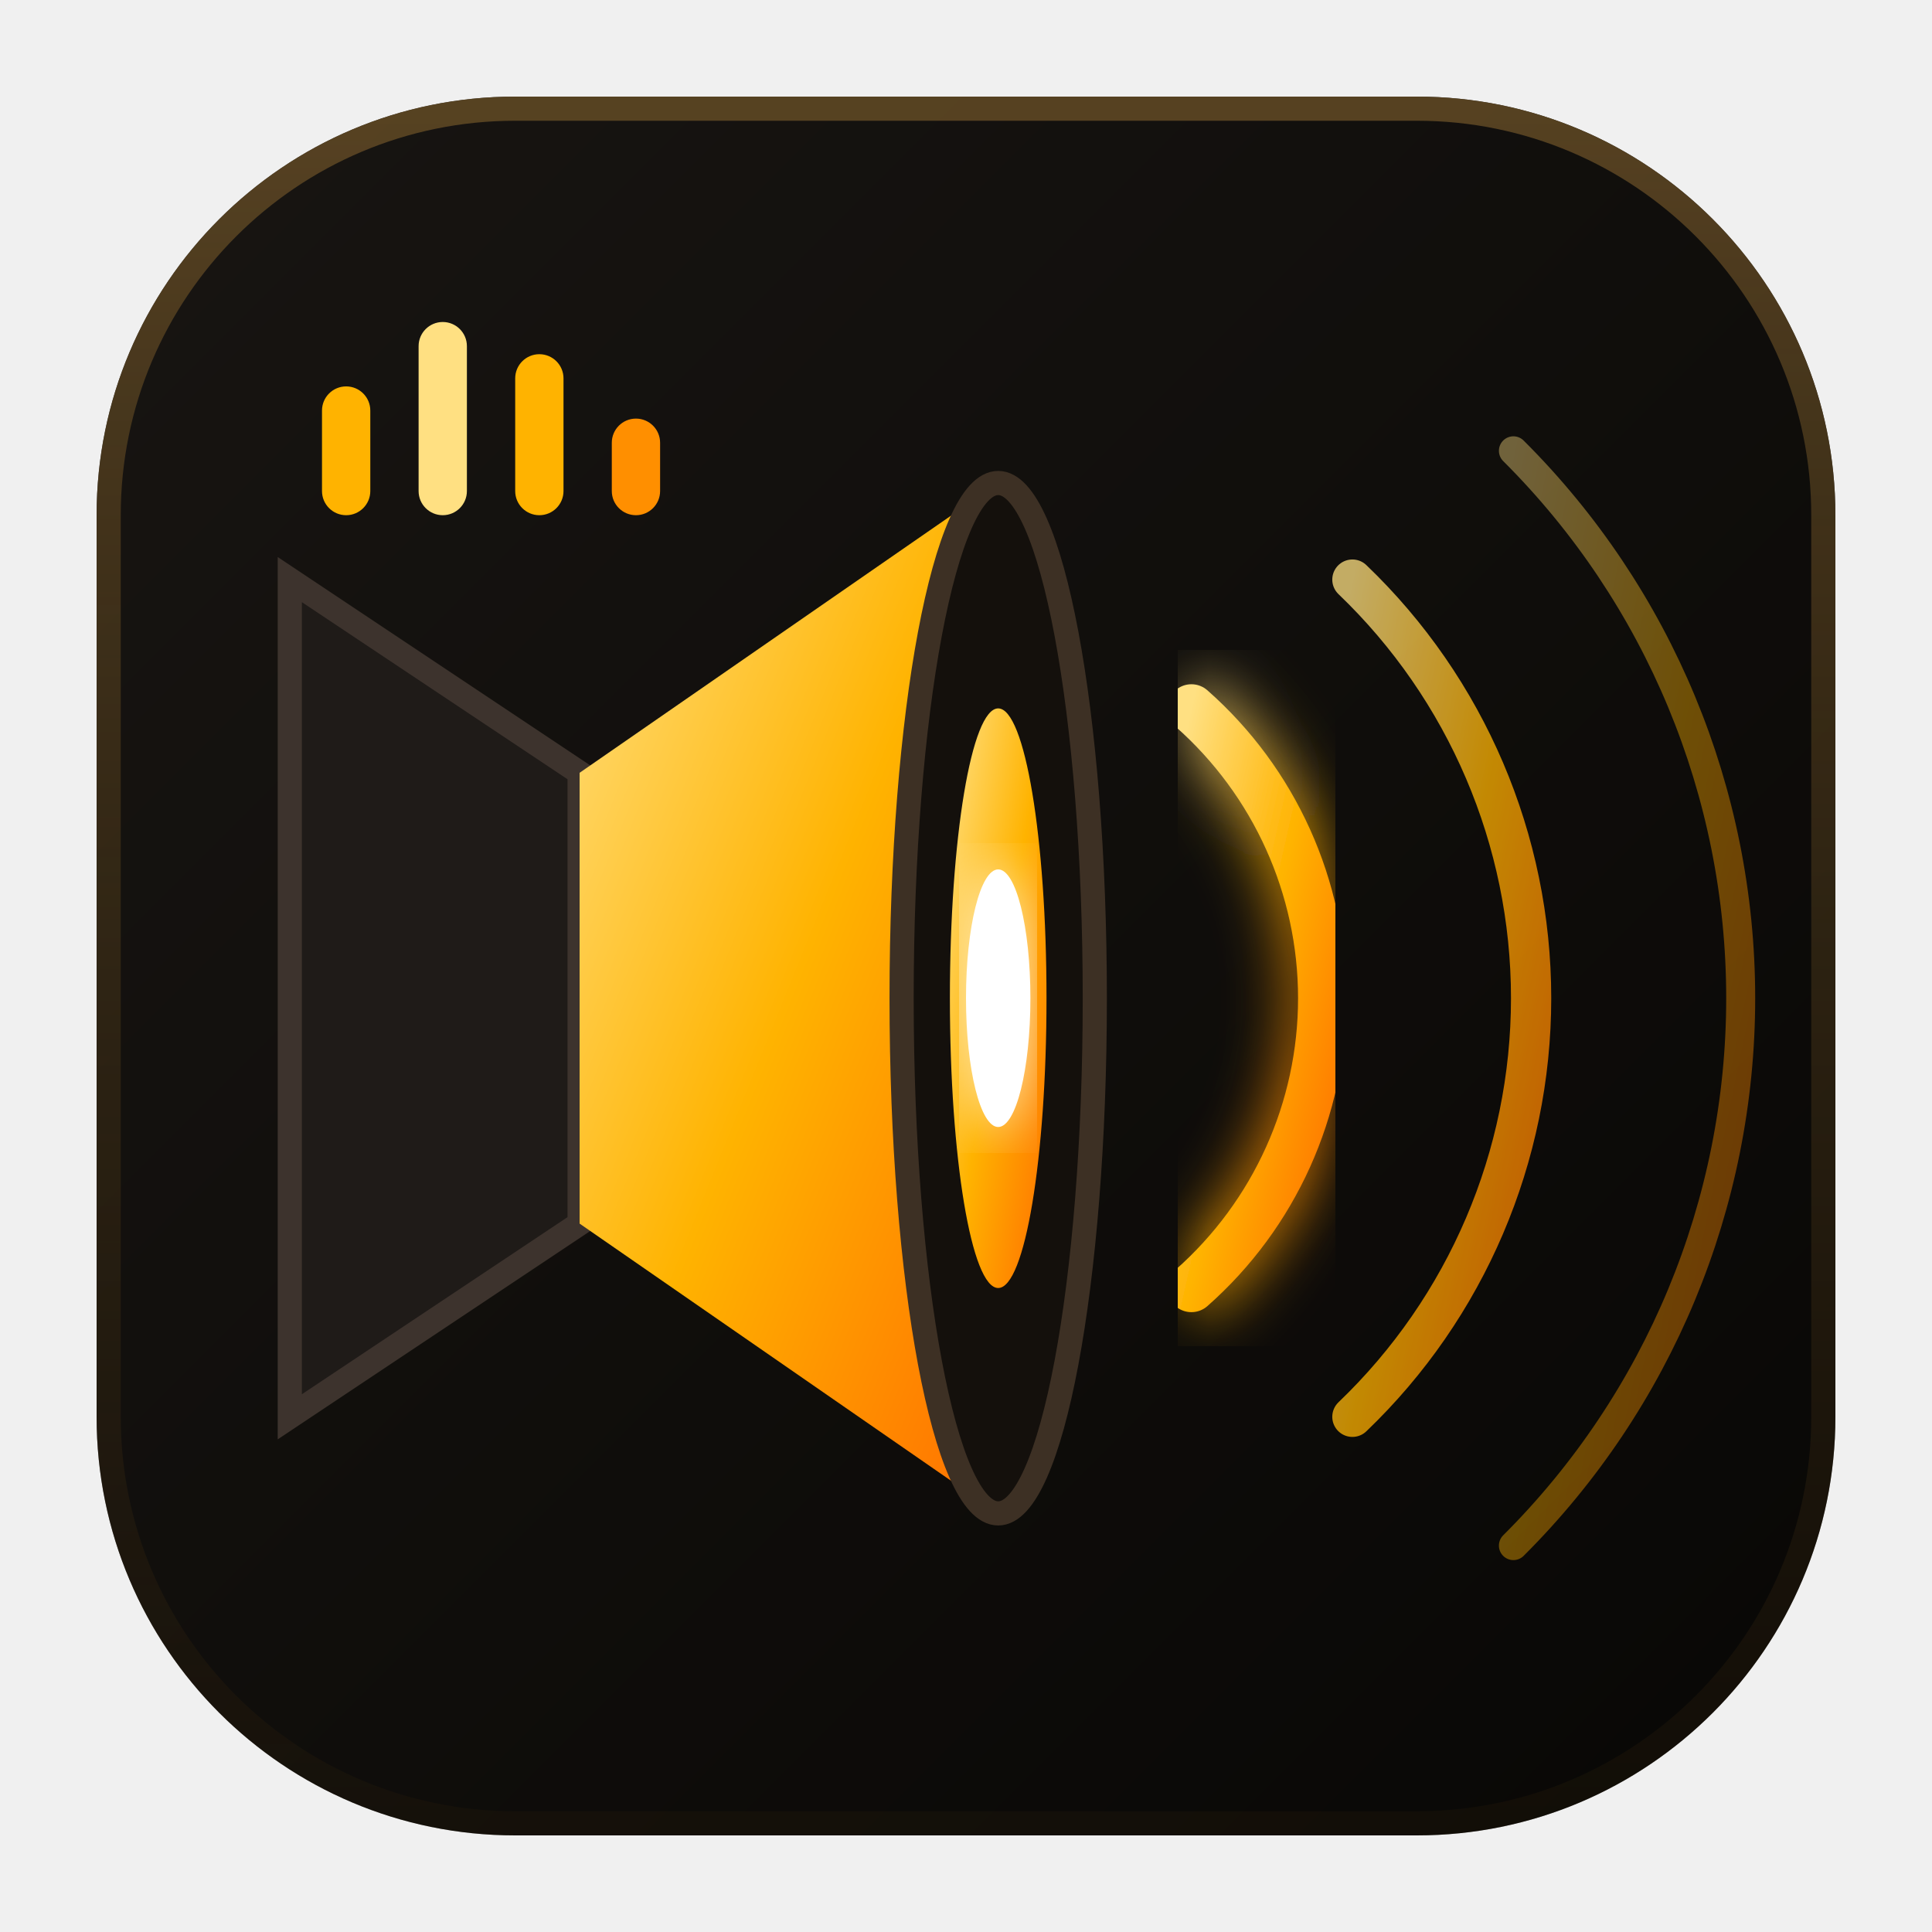
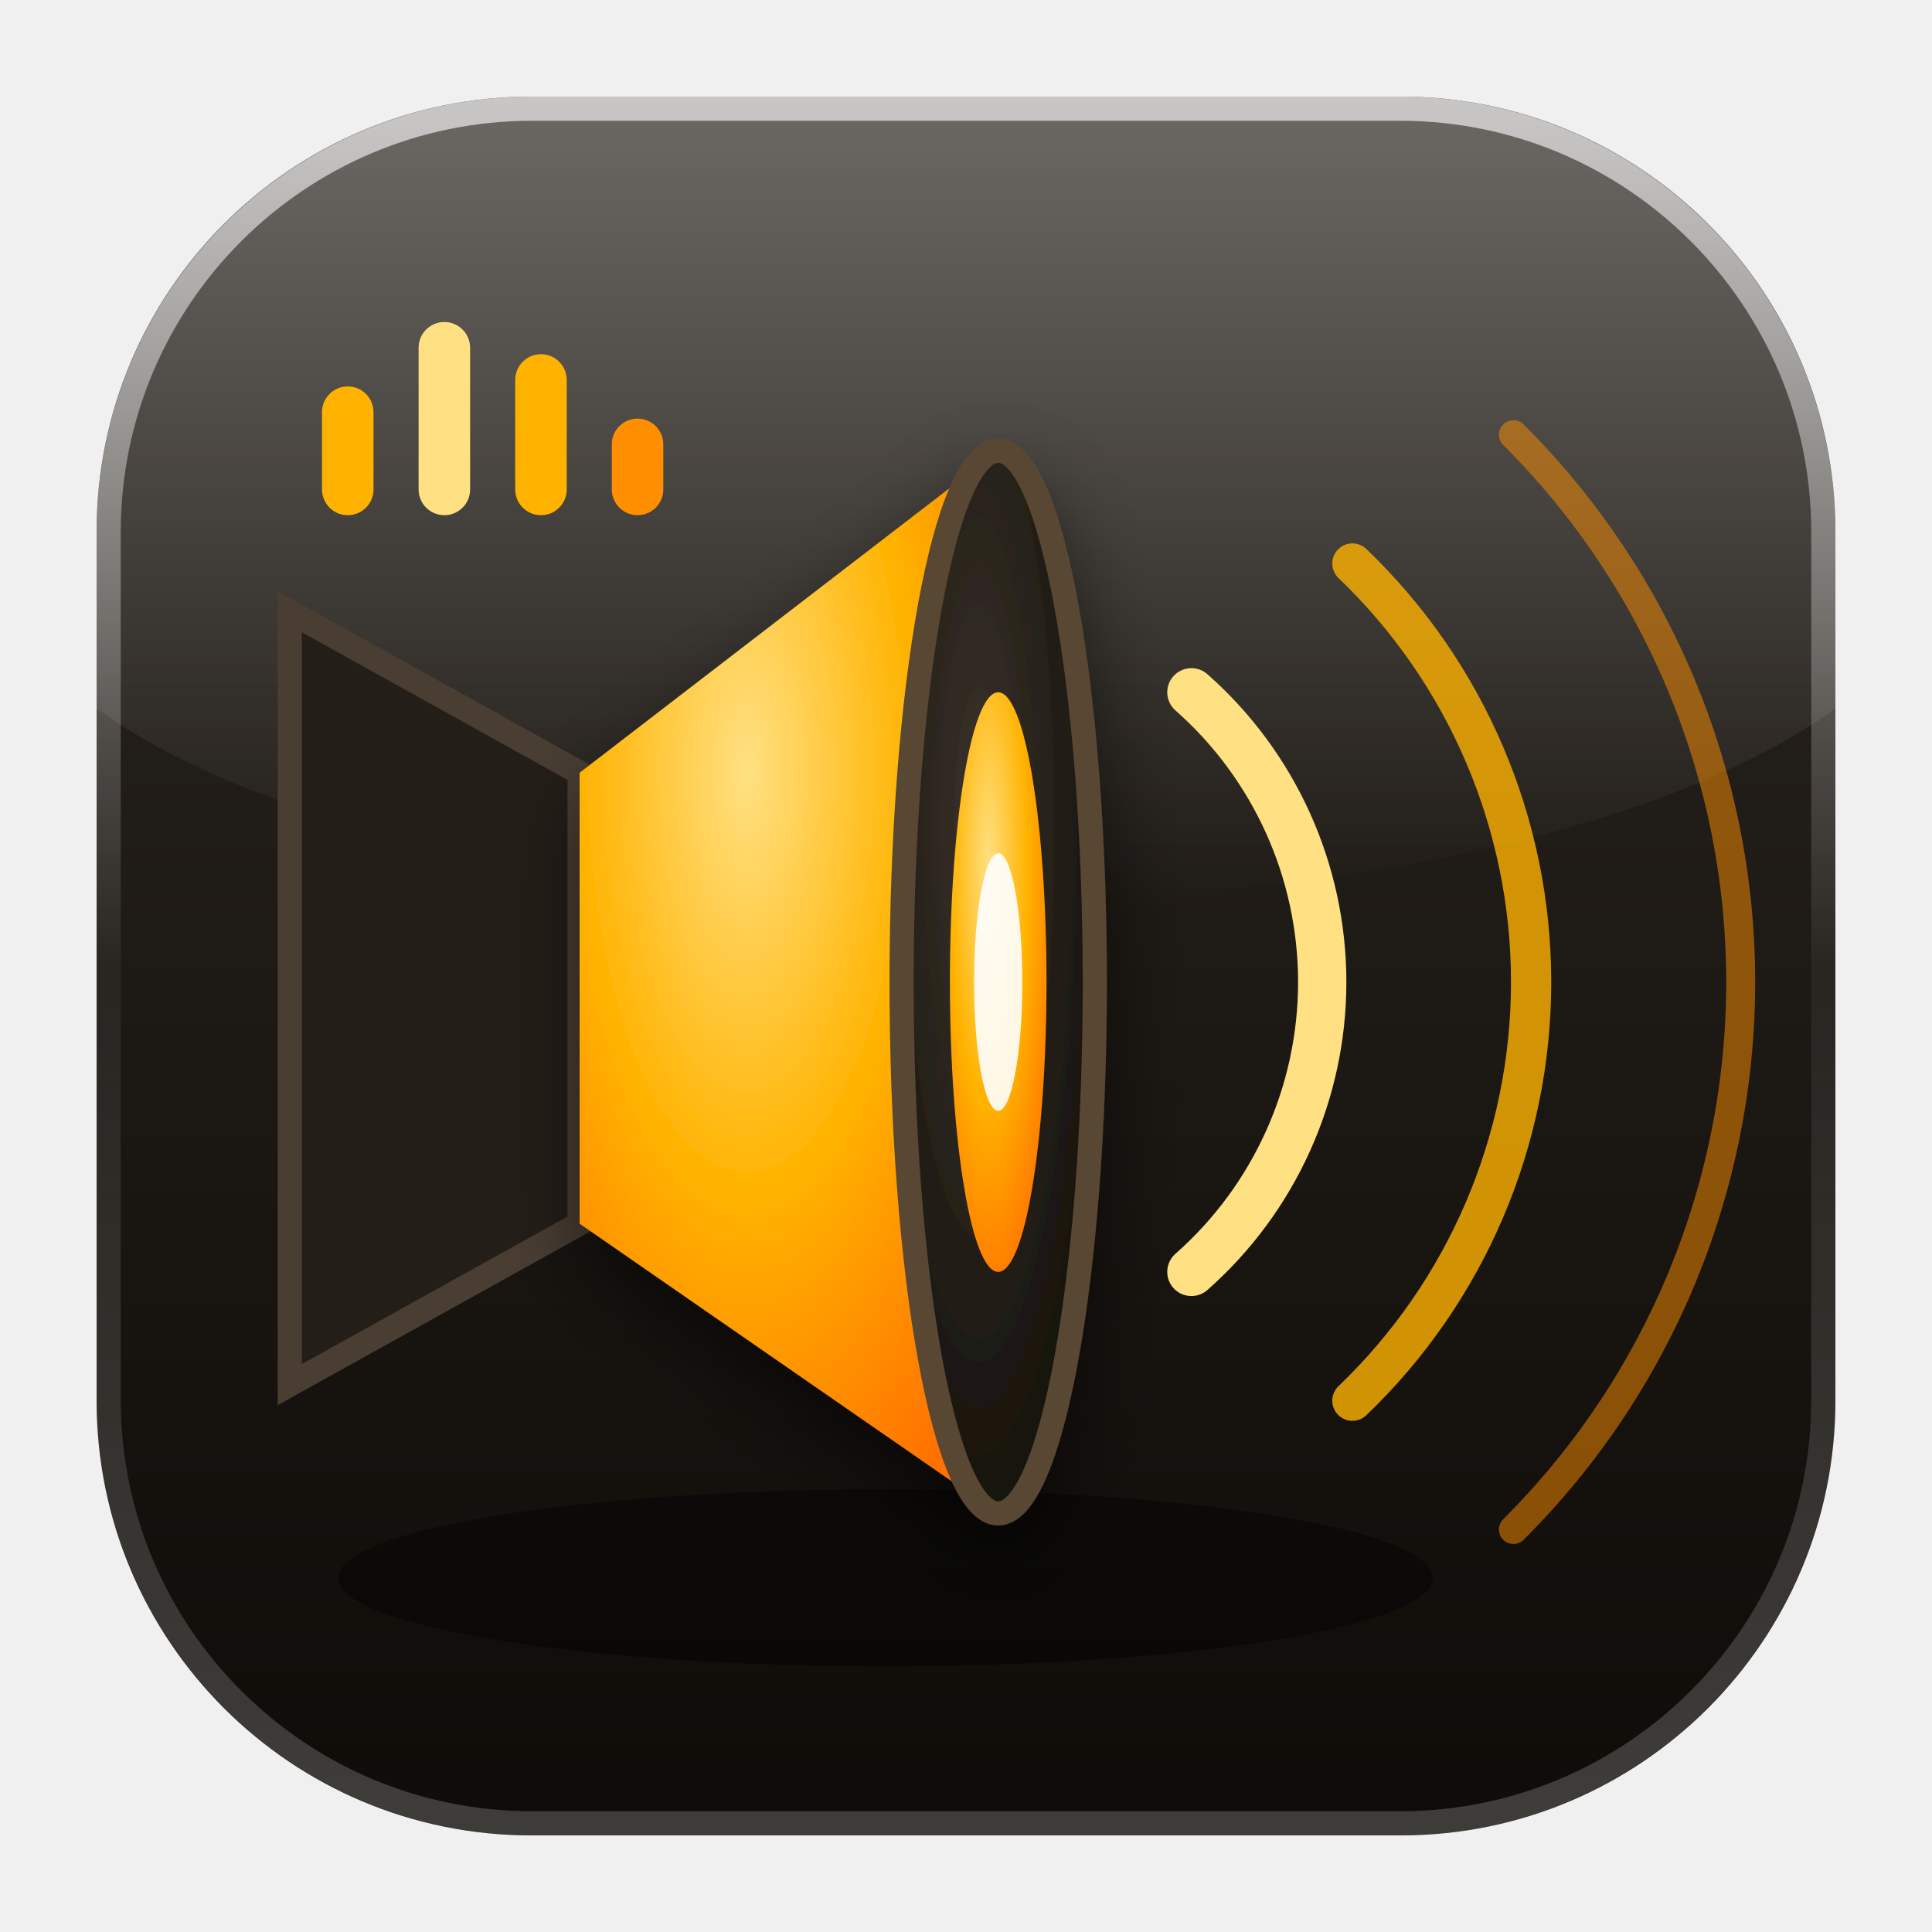
<svg xmlns="http://www.w3.org/2000/svg" viewBox="0 0 120 120" width="120" height="120" data-name="audio-emitter">
  <defs>
-     <linearGradient id="audPlate" x1="0" y1="0" x2="1" y2="1">
-       <stop offset="0%" stop-color="#181512" />
-       <stop offset="100%" stop-color="#080705" />
+     <linearGradient id="adb" x1="0" y1="0" x2="0" y2="1">
+       <stop offset="0" stop-color="#2d2822" />
+       <stop offset="1" stop-color="#0e0b08" />
    </linearGradient>
-     <linearGradient id="audRim" x1="0" y1="0" x2="0" y2="1">
-       <stop offset="0%" stop-color="#664d26" stop-opacity="0.8" />
-       <stop offset="100%" stop-color="#261b0a" stop-opacity="0.3" />
+     <linearGradient id="adg" x1="0" y1="0" x2="0" y2="1">
+       <stop offset="0" stop-color="#ffffff" stop-opacity=".30" />
+       <stop offset="1" stop-color="#ffffff" stop-opacity="0" />
    </linearGradient>
-     <linearGradient id="amberGold" x1="0" y1="0" x2="1" y2="1">
-       <stop offset="0%" stop-color="#ffe082" />
-       <stop offset="50%" stop-color="#ffb300" />
-       <stop offset="100%" stop-color="#ff6f00" />
+     <linearGradient id="ade" x1="0" y1="0" x2="0" y2="1">
+       <stop offset="0" stop-color="#ffffff" stop-opacity=".62" />
+       <stop offset=".5" stop-color="#ffffff" stop-opacity=".05" />
+       <stop offset="1" stop-color="#ffffff" stop-opacity=".20" />
    </linearGradient>
-     <linearGradient id="amberWave" x1="0" y1="0" x2="1" y2="0">
-       <stop offset="0%" stop-color="#ffb300" />
-       <stop offset="100%" stop-color="#ffe082" stop-opacity="0.1" />
-     </linearGradient>
-     <filter id="amberGlow">
-       <feGaussianBlur stdDeviation="2" result="blur" />
-       <feComposite in="SourceGraphic" in2="blur" operator="over" />
+     <clipPath id="adc">
+       <rect x="6" y="6" width="108" height="108" rx="27" />
+     </clipPath>
+     <filter id="add" x="-50%" y="-50%" width="200%" height="200%">
+       <feDropShadow dx="0" dy="2.5" stdDeviation="2.6" flood-color="#000" flood-opacity=".55" />
    </filter>
  </defs>
-   <rect x="6" y="6" width="108" height="108" rx="26" fill="url(#audPlate)" />
-   <rect x="6.75" y="6.75" width="106.5" height="106.5" rx="25.25" fill="none" stroke="url(#audRim)" stroke-width="1.5" />
-   <path d="M18 36 L36 48 L36 76 L18 88 Z" fill="#1f1b18" stroke="#3d332d" stroke-width="1.5" />
-   <path d="M36 48 L62 30 L62 94 L36 76 Z" fill="url(#amberGold)" />
-   <ellipse cx="62" cy="62" rx="6" ry="32" fill="#14100c" stroke="#3d3024" stroke-width="1.5" />
-   <ellipse cx="62" cy="62" rx="3" ry="18" fill="url(#amberGold)" />
-   <ellipse cx="62" cy="62" rx="2" ry="8" fill="#ffffff" filter="url(#amberGlow)" />
-   <path d="M74 44 A 24 24 0 0 1 74 80" fill="none" stroke="url(#amberGold)" stroke-width="3" stroke-linecap="round" filter="url(#amberGlow)" />
-   <path d="M84 36 A 36 36 0 0 1 84 88" fill="none" stroke="url(#amberGold)" stroke-width="2.5" stroke-linecap="round" opacity="0.75" />
-   <path d="M94 28 A 48 48 0 0 1 94 96" fill="none" stroke="url(#amberGold)" stroke-width="1.8" stroke-linecap="round" opacity="0.4" />
-   <rect x="20" y="24" width="3" height="8" rx="1.5" fill="#ffb300" />
-   <rect x="26" y="20" width="3" height="12" rx="1.5" fill="#ffe082" />
-   <rect x="32" y="22" width="3" height="10" rx="1.5" fill="#ffb300" />
-   <rect x="38" y="26" width="3" height="6" rx="1.5" fill="#ff8f00" />
+   <rect x="6" y="6" width="108" height="108" rx="27" fill="url(#adb)" />
+   <g clip-path="url(#adc)">
+     <path d="M6 6H114V44C92 60 28 60 6 44Z" fill="url(#adg)" />
+   </g>
+   <radialGradient id="adV" cx=".4" cy=".3" r=".8">
+     <stop offset="0" stop-color="#ffe082" />
+     <stop offset=".5" stop-color="#ffb300" />
+     <stop offset="1" stop-color="#ff6f00" />
+   </radialGradient>
+   <radialGradient id="adC" cx=".4" cy=".35" r=".7">
+     <stop offset="0" stop-color="#3a332a" />
+     <stop offset="1" stop-color="#14100b" />
+   </radialGradient>
+   <ellipse cx="55" cy="98" rx="34" ry="5.5" fill="#000" opacity=".4" />
+   <path d="M18 38 L36 48 V76 L18 86 Z" fill="#241e18" stroke="#4a3e33" stroke-width="1.5" />
+   <g filter="url(#add)">
+     <path d="M36 48 L62 28 V94 L36 76 Z" fill="url(#adV)" />
+     <ellipse cx="62" cy="61" rx="6" ry="33" fill="url(#adC)" stroke="#594633" stroke-width="1.5" />
+     <ellipse cx="62" cy="61" rx="3" ry="18" fill="url(#adV)" />
+     <ellipse cx="62" cy="61" rx="1.5" ry="8" fill="#fff" opacity=".9" />
+   </g>
+   <path d="M74 43 A 24 24 0 0 1 74 79" fill="none" stroke="#ffe082" stroke-width="3" stroke-linecap="round" />
+   <path d="M84 35 A 36 36 0 0 1 84 87" fill="none" stroke="#ffb300" stroke-width="2.5" stroke-linecap="round" opacity=".8" />
+   <path d="M94 27 A 48 48 0 0 1 94 95" fill="none" stroke="#ff8f00" stroke-width="1.8" stroke-linecap="round" opacity=".5" />
+   <g fill="#ffb300">
+     <rect x="20" y="24" width="3.2" height="8" rx="1.6" />
+     <rect x="26" y="20" width="3.2" height="12" rx="1.6" fill="#ffe082" />
+     <rect x="32" y="22" width="3.2" height="10" rx="1.6" />
+     <rect x="38" y="26" width="3.2" height="6" rx="1.6" fill="#ff8f00" />
+   </g>
+   <rect x="6.75" y="6.75" width="106.5" height="106.5" rx="26.3" fill="none" stroke="url(#ade)" stroke-width="1.5" />
</svg>
